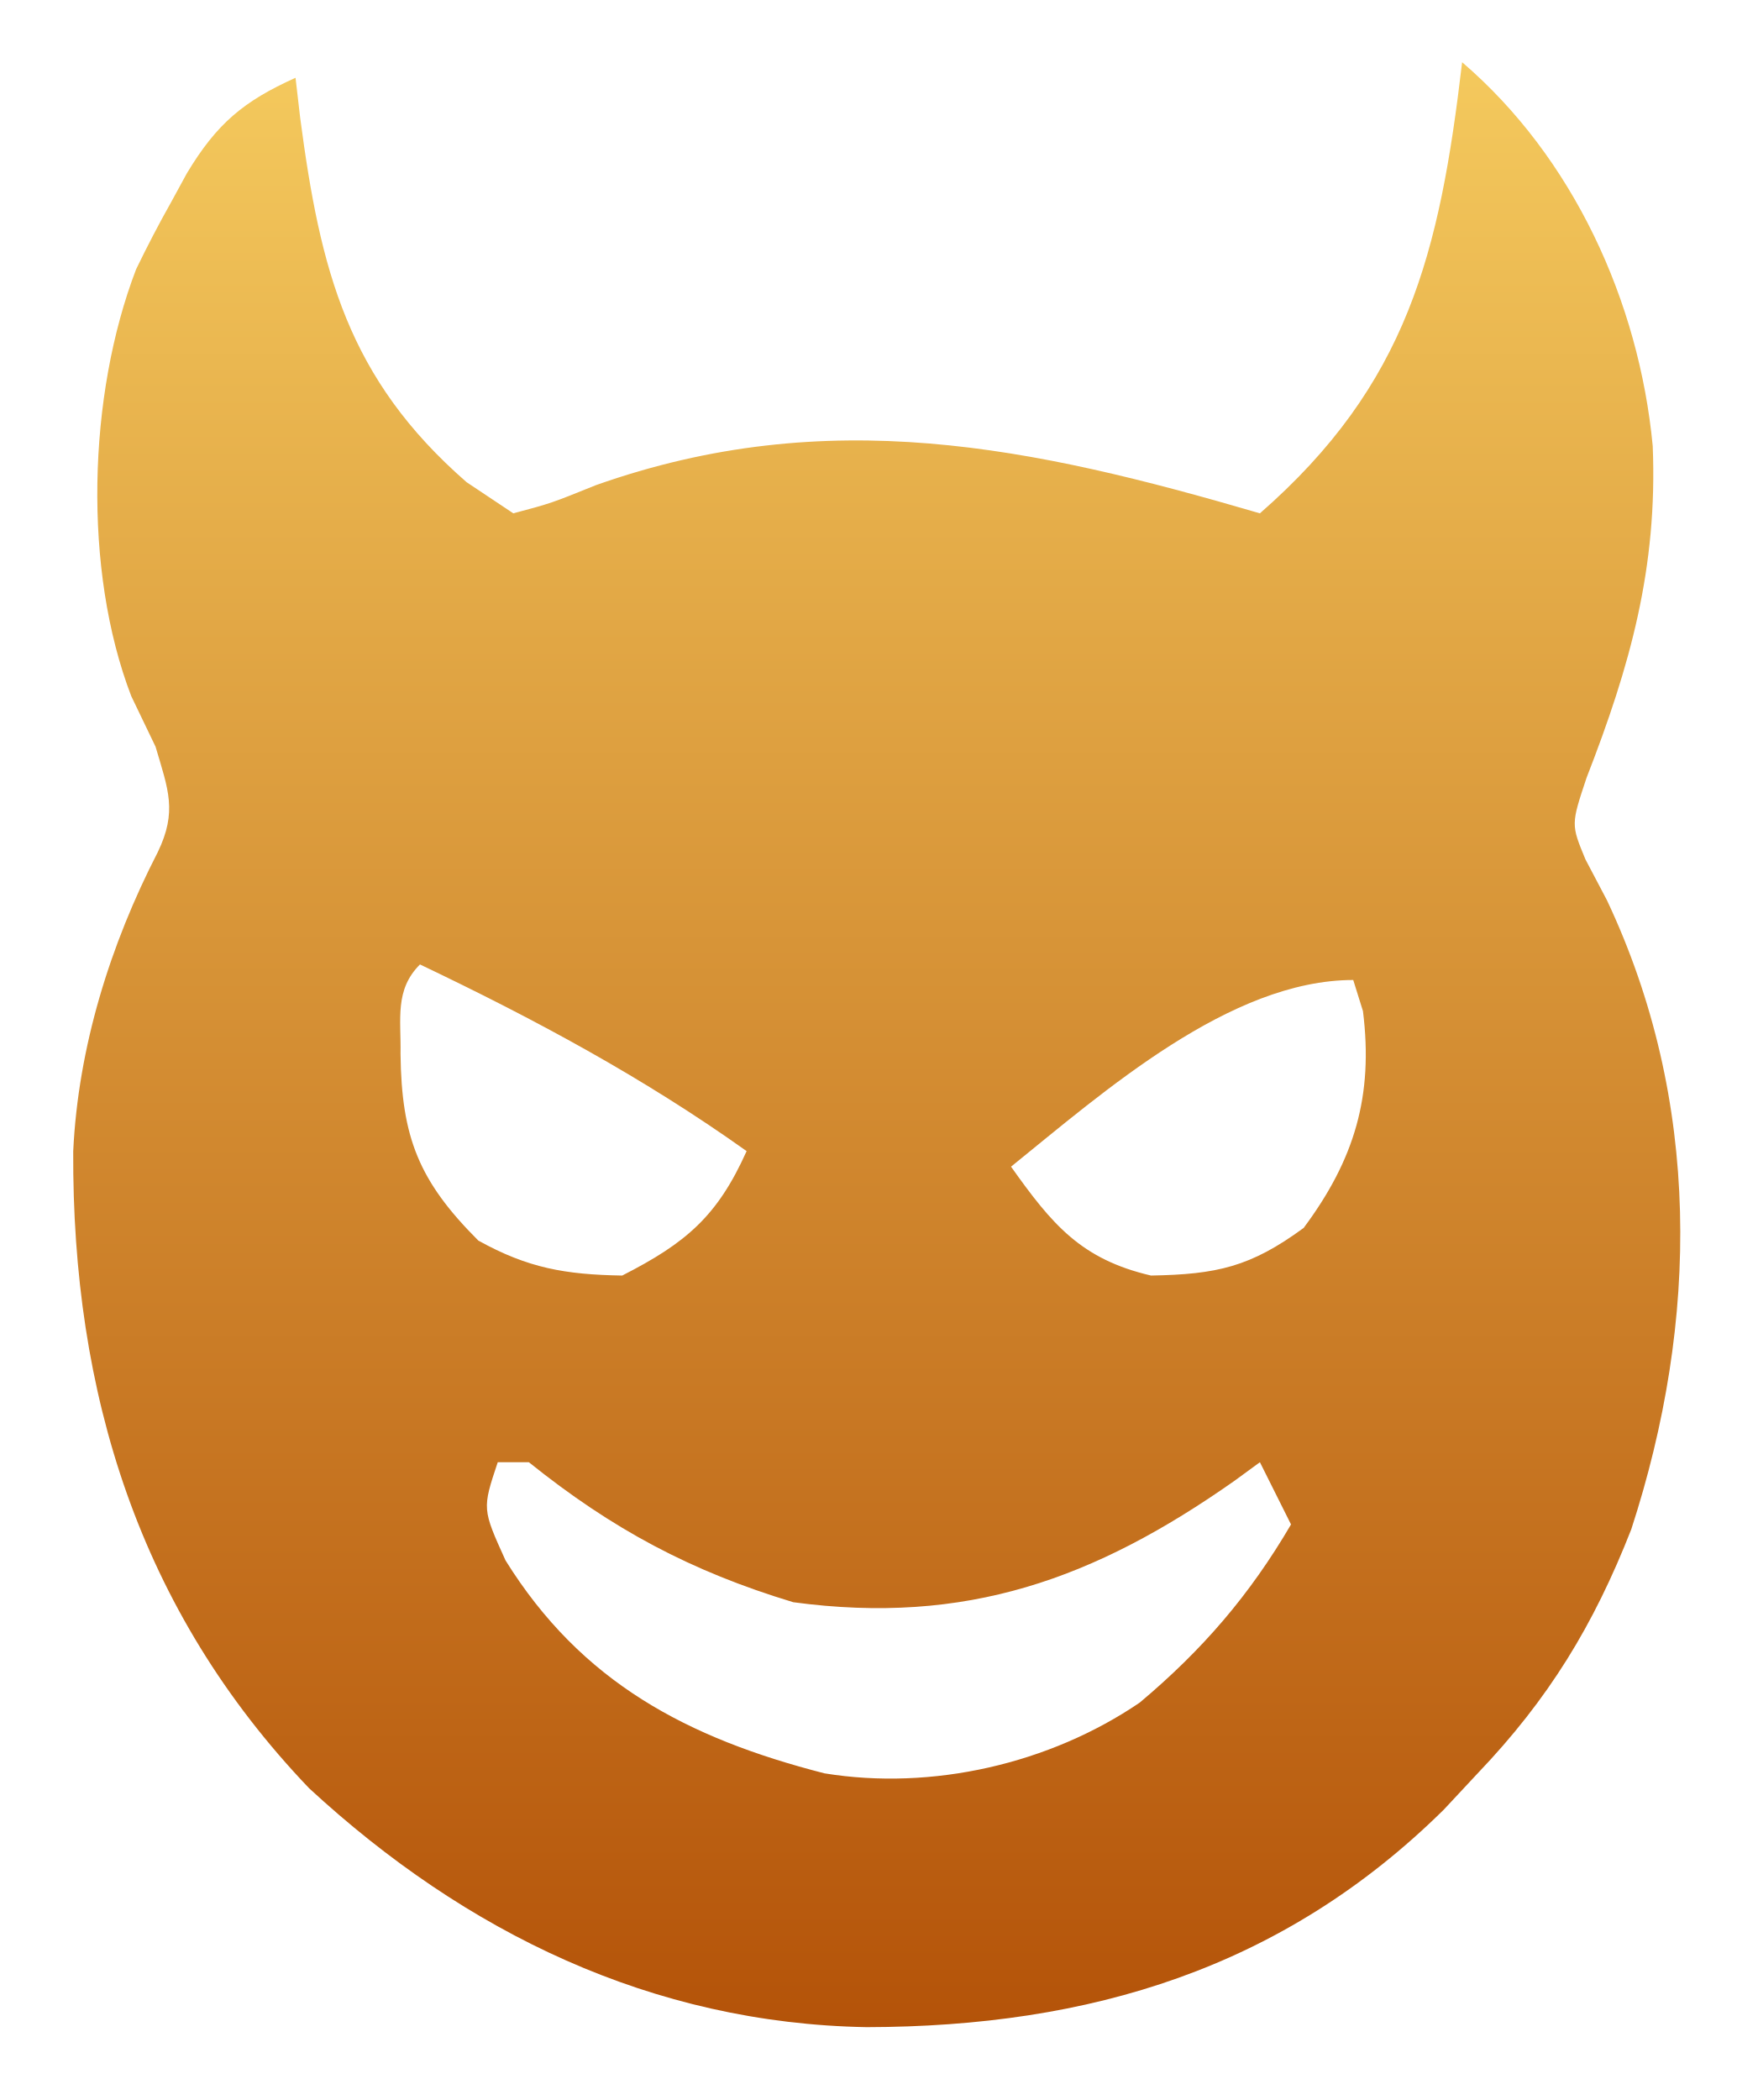
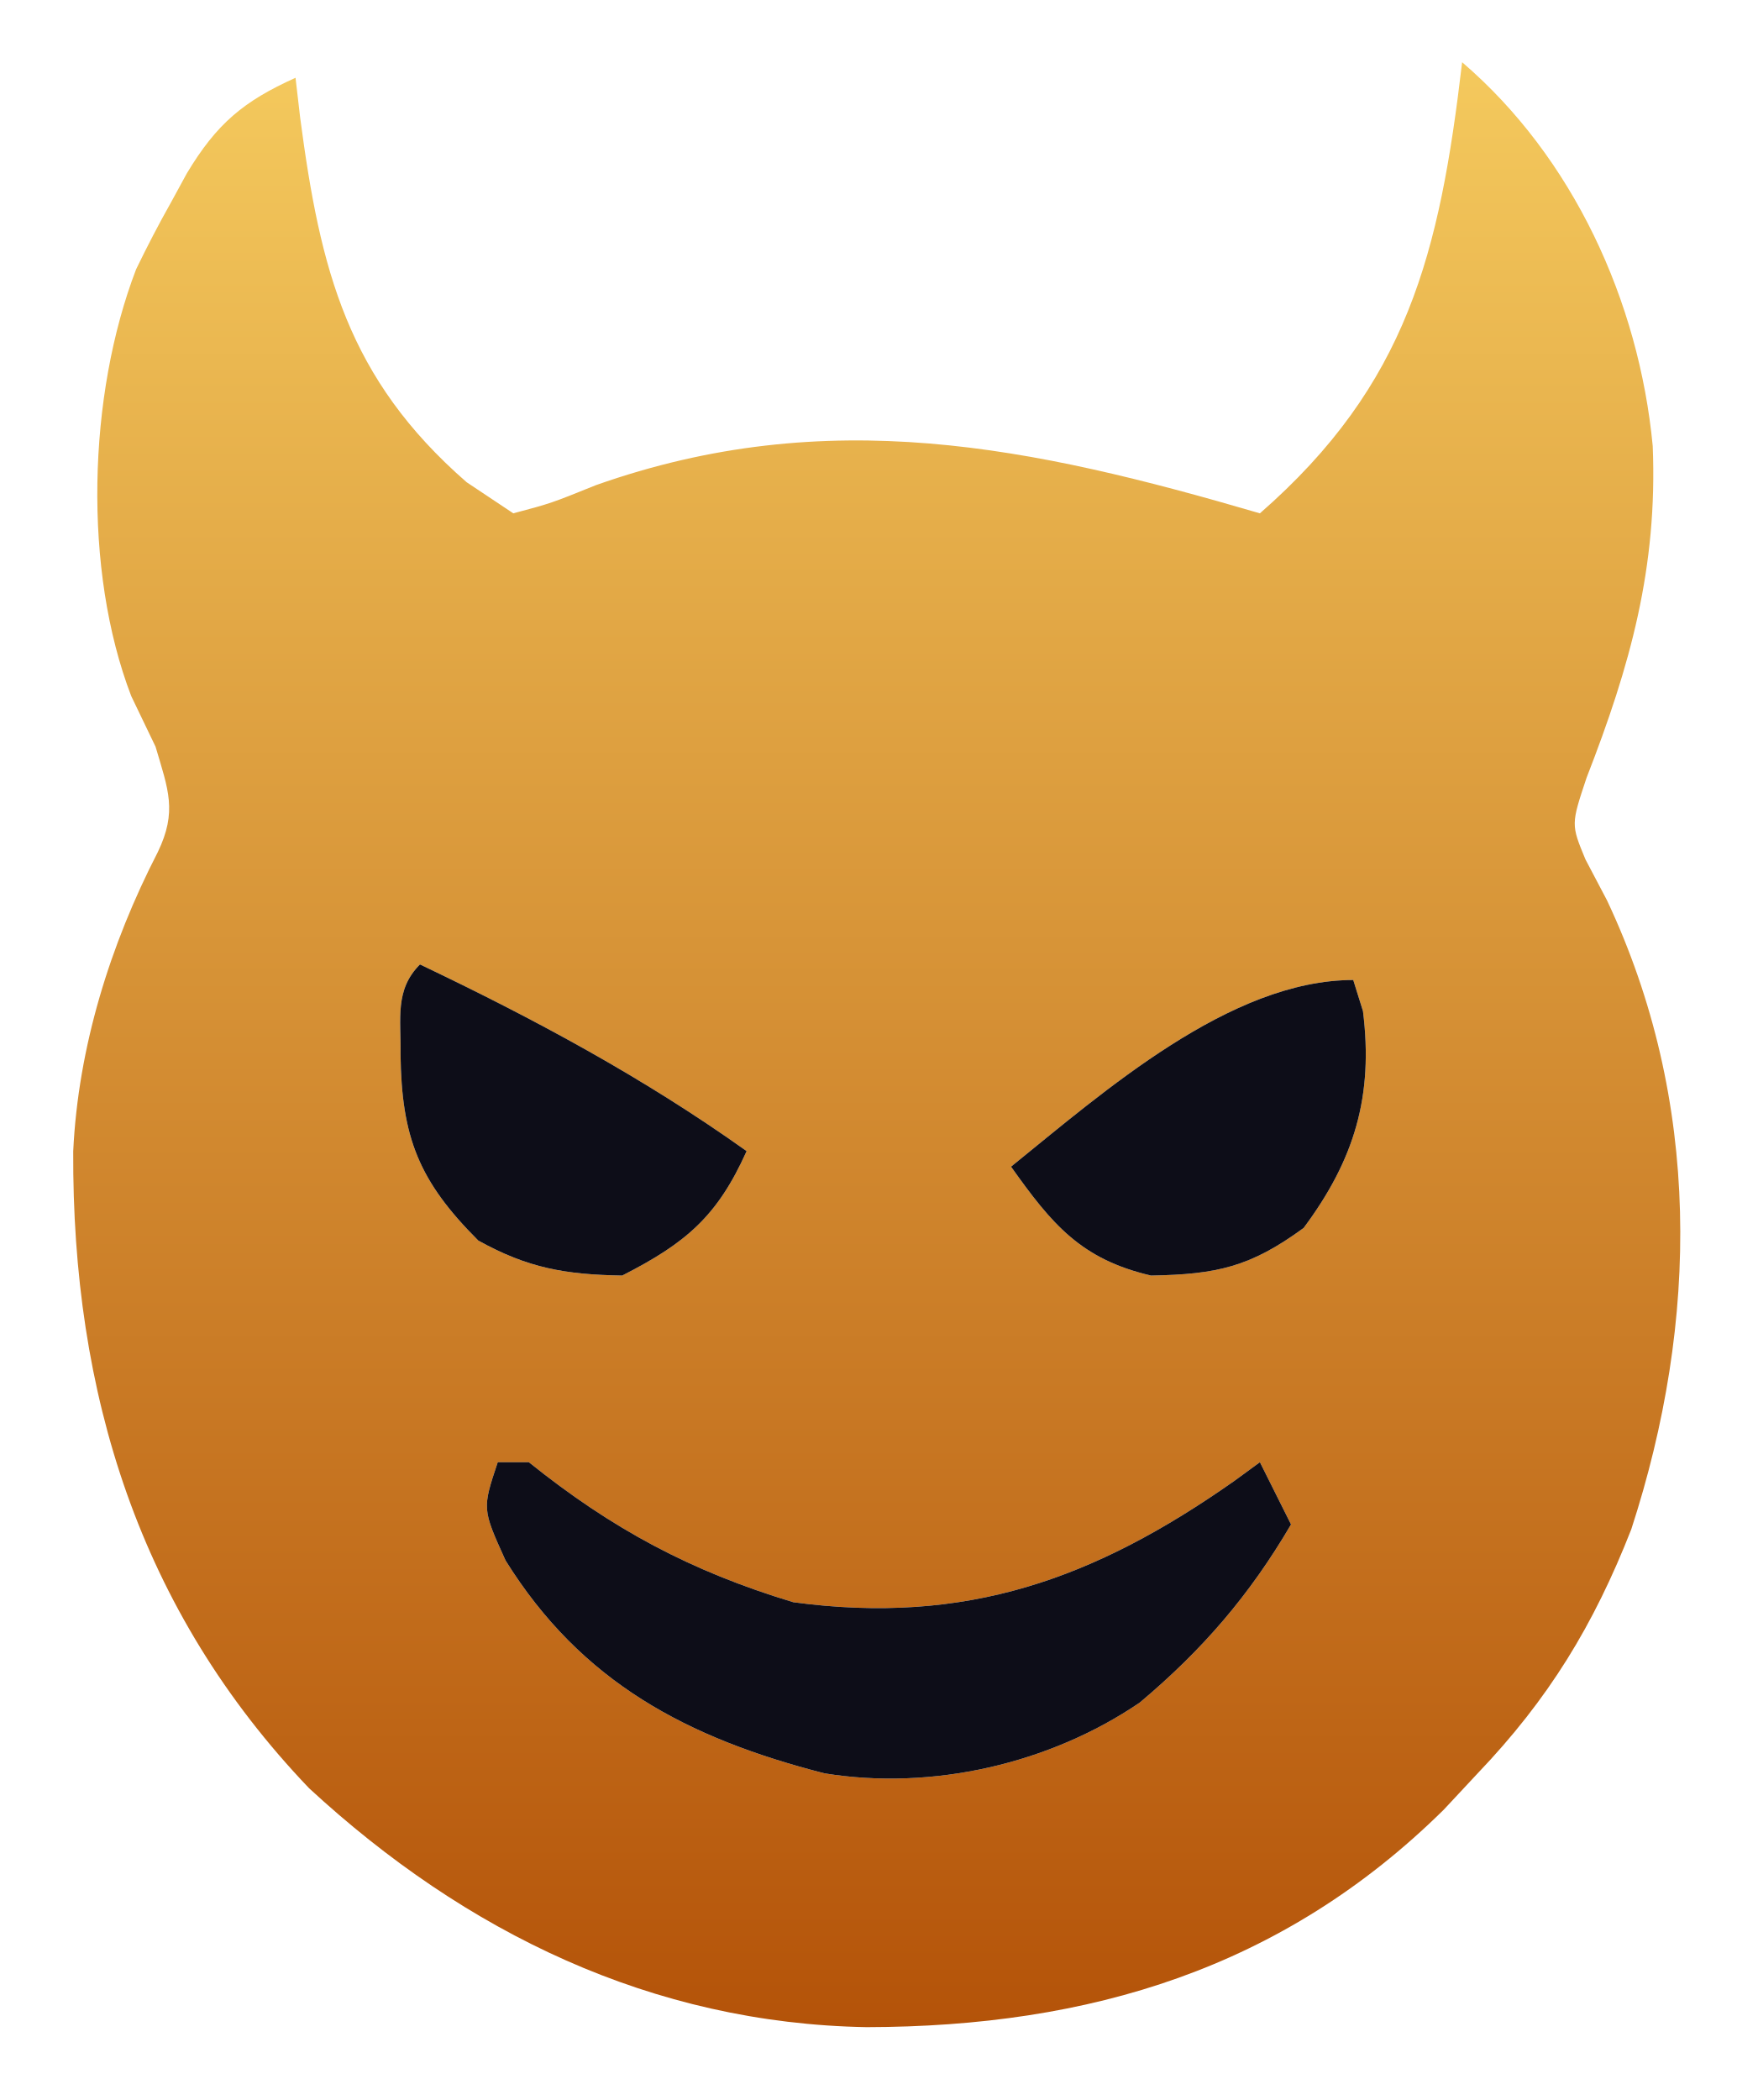
<svg xmlns="http://www.w3.org/2000/svg" viewBox="0 0 113 135" fill="url(#g-devil)" aria-hidden="true">
  <defs>
    <linearGradient id="g-devil" x1="0" y1="0" x2="0" y2="1">
      <stop offset="0%" stop-color="#F4C95D" />
      <stop offset="100%" stop-color="#B45309" />
    </linearGradient>
  </defs>
  <path d="M0 0 C7.135 6.116 11.371 15.367 12.254 24.676 C12.568 32.485 10.817 38.772 8 46 C7 49 7 49 7.926 51.242 C8.383 52.111 8.841 52.98 9.312 53.875 C15.383 66.743 15.241 80.913 10.875 94.312 C8.46 100.477 5.562 105.223 1 110 C0.281 110.771 -0.439 111.542 -1.18 112.336 C-11.532 122.553 -23.949 126.289 -38.272 126.317 C-52.067 126.079 -64.071 120.244 -74.125 110.961 C-85.069 99.515 -89.369 85.557 -89.293 70.012 C-88.975 63.319 -86.916 56.721 -83.855 50.777 C-82.594 48.157 -83.181 46.772 -84 44 C-84.516 42.928 -85.031 41.855 -85.562 40.75 C-88.677 32.641 -88.356 21.402 -85.25 13.312 C-84.544 11.853 -83.797 10.412 -83 9 C-82.665 8.385 -82.33 7.77 -81.984 7.137 C-80.065 3.946 -78.339 2.502 -75 1 C-74.951 1.423 -74.951 1.423 -74.703 3.562 C-73.407 13.396 -71.656 20.326 -64 27 C-63.01 27.66 -62.02 28.32 -61 29 C-58.574 28.355 -58.574 28.355 -55.688 27.188 C-40.792 21.924 -27.675 24.708 -13 29 C-3.507 20.707 -1.444 12.294 0 0 Z M-67 58 C-68.639 59.639 -68.21 61.497 -68.25 63.75 C-68.189 69.125 -67.069 71.931 -63.25 75.75 C-60.058 77.523 -57.652 77.937 -54 78 C-49.873 75.898 -47.869 74.168 -46 70 C-52.666 65.253 -59.62 61.521 -67 58 Z M-29 71 C-26.365 74.709 -24.506 76.952 -20 78 C-15.771 77.924 -13.614 77.45 -10.188 74.938 C-6.918 70.546 -5.694 66.452 -6.375 61 C-6.581 60.34 -6.787 59.68 -7 59 C-14.924 59 -23.038 66.182 -29 71 Z M-62 90 C-63 93 -63 93 -61.5 96.312 C-56.621 104.152 -49.817 107.738 -41 110 C-34.073 111.129 -26.512 109.389 -20.727 105.453 C-16.692 102.064 -13.657 98.539 -11 94 C-11.66 92.68 -12.32 91.36 -13 90 C-13.545 90.398 -14.091 90.797 -14.652 91.207 C-23.631 97.515 -31.895 100.495 -43 99 C-49.597 97.007 -54.65 94.295 -60 90 C-60.66 90 -61.32 90 -62 90 Z " transform="translate(94,4)" />
+   <path d="M-67 58 C-68.639 59.639 -68.21 61.497 -68.25 63.75 C-68.189 69.125 -67.069 71.931 -63.25 75.75 C-60.058 77.523 -57.652 77.937 -54 78 C-49.873 75.898 -47.869 74.168 -46 70 C-52.666 65.253 -59.62 61.521 -67 58 Z" fill="#0D0D18" transform="translate(94,4)" />
+   <path d="M-29 71 C-26.365 74.709 -24.506 76.952 -20 78 C-15.771 77.924 -13.614 77.45 -10.188 74.938 C-6.918 70.546 -5.694 66.452 -6.375 61 C-6.581 60.34 -6.787 59.68 -7 59 C-14.924 59 -23.038 66.182 -29 71 Z" fill="#0D0D18" transform="translate(94,4)" />
+   <path d="M-62 90 C-63 93 -63 93 -61.5 96.312 C-56.621 104.152 -49.817 107.738 -41 110 C-34.073 111.129 -26.512 109.389 -20.727 105.453 C-16.692 102.064 -13.657 98.539 -11 94 C-11.66 92.68 -12.32 91.36 -13 90 C-13.545 90.398 -14.091 90.797 -14.652 91.207 C-23.631 97.515 -31.895 100.495 -43 99 C-49.597 97.007 -54.65 94.295 -60 90 C-60.66 90 -61.32 90 -62 90 Z" fill="#0D0D18" transform="translate(94,4)" />
</svg>
